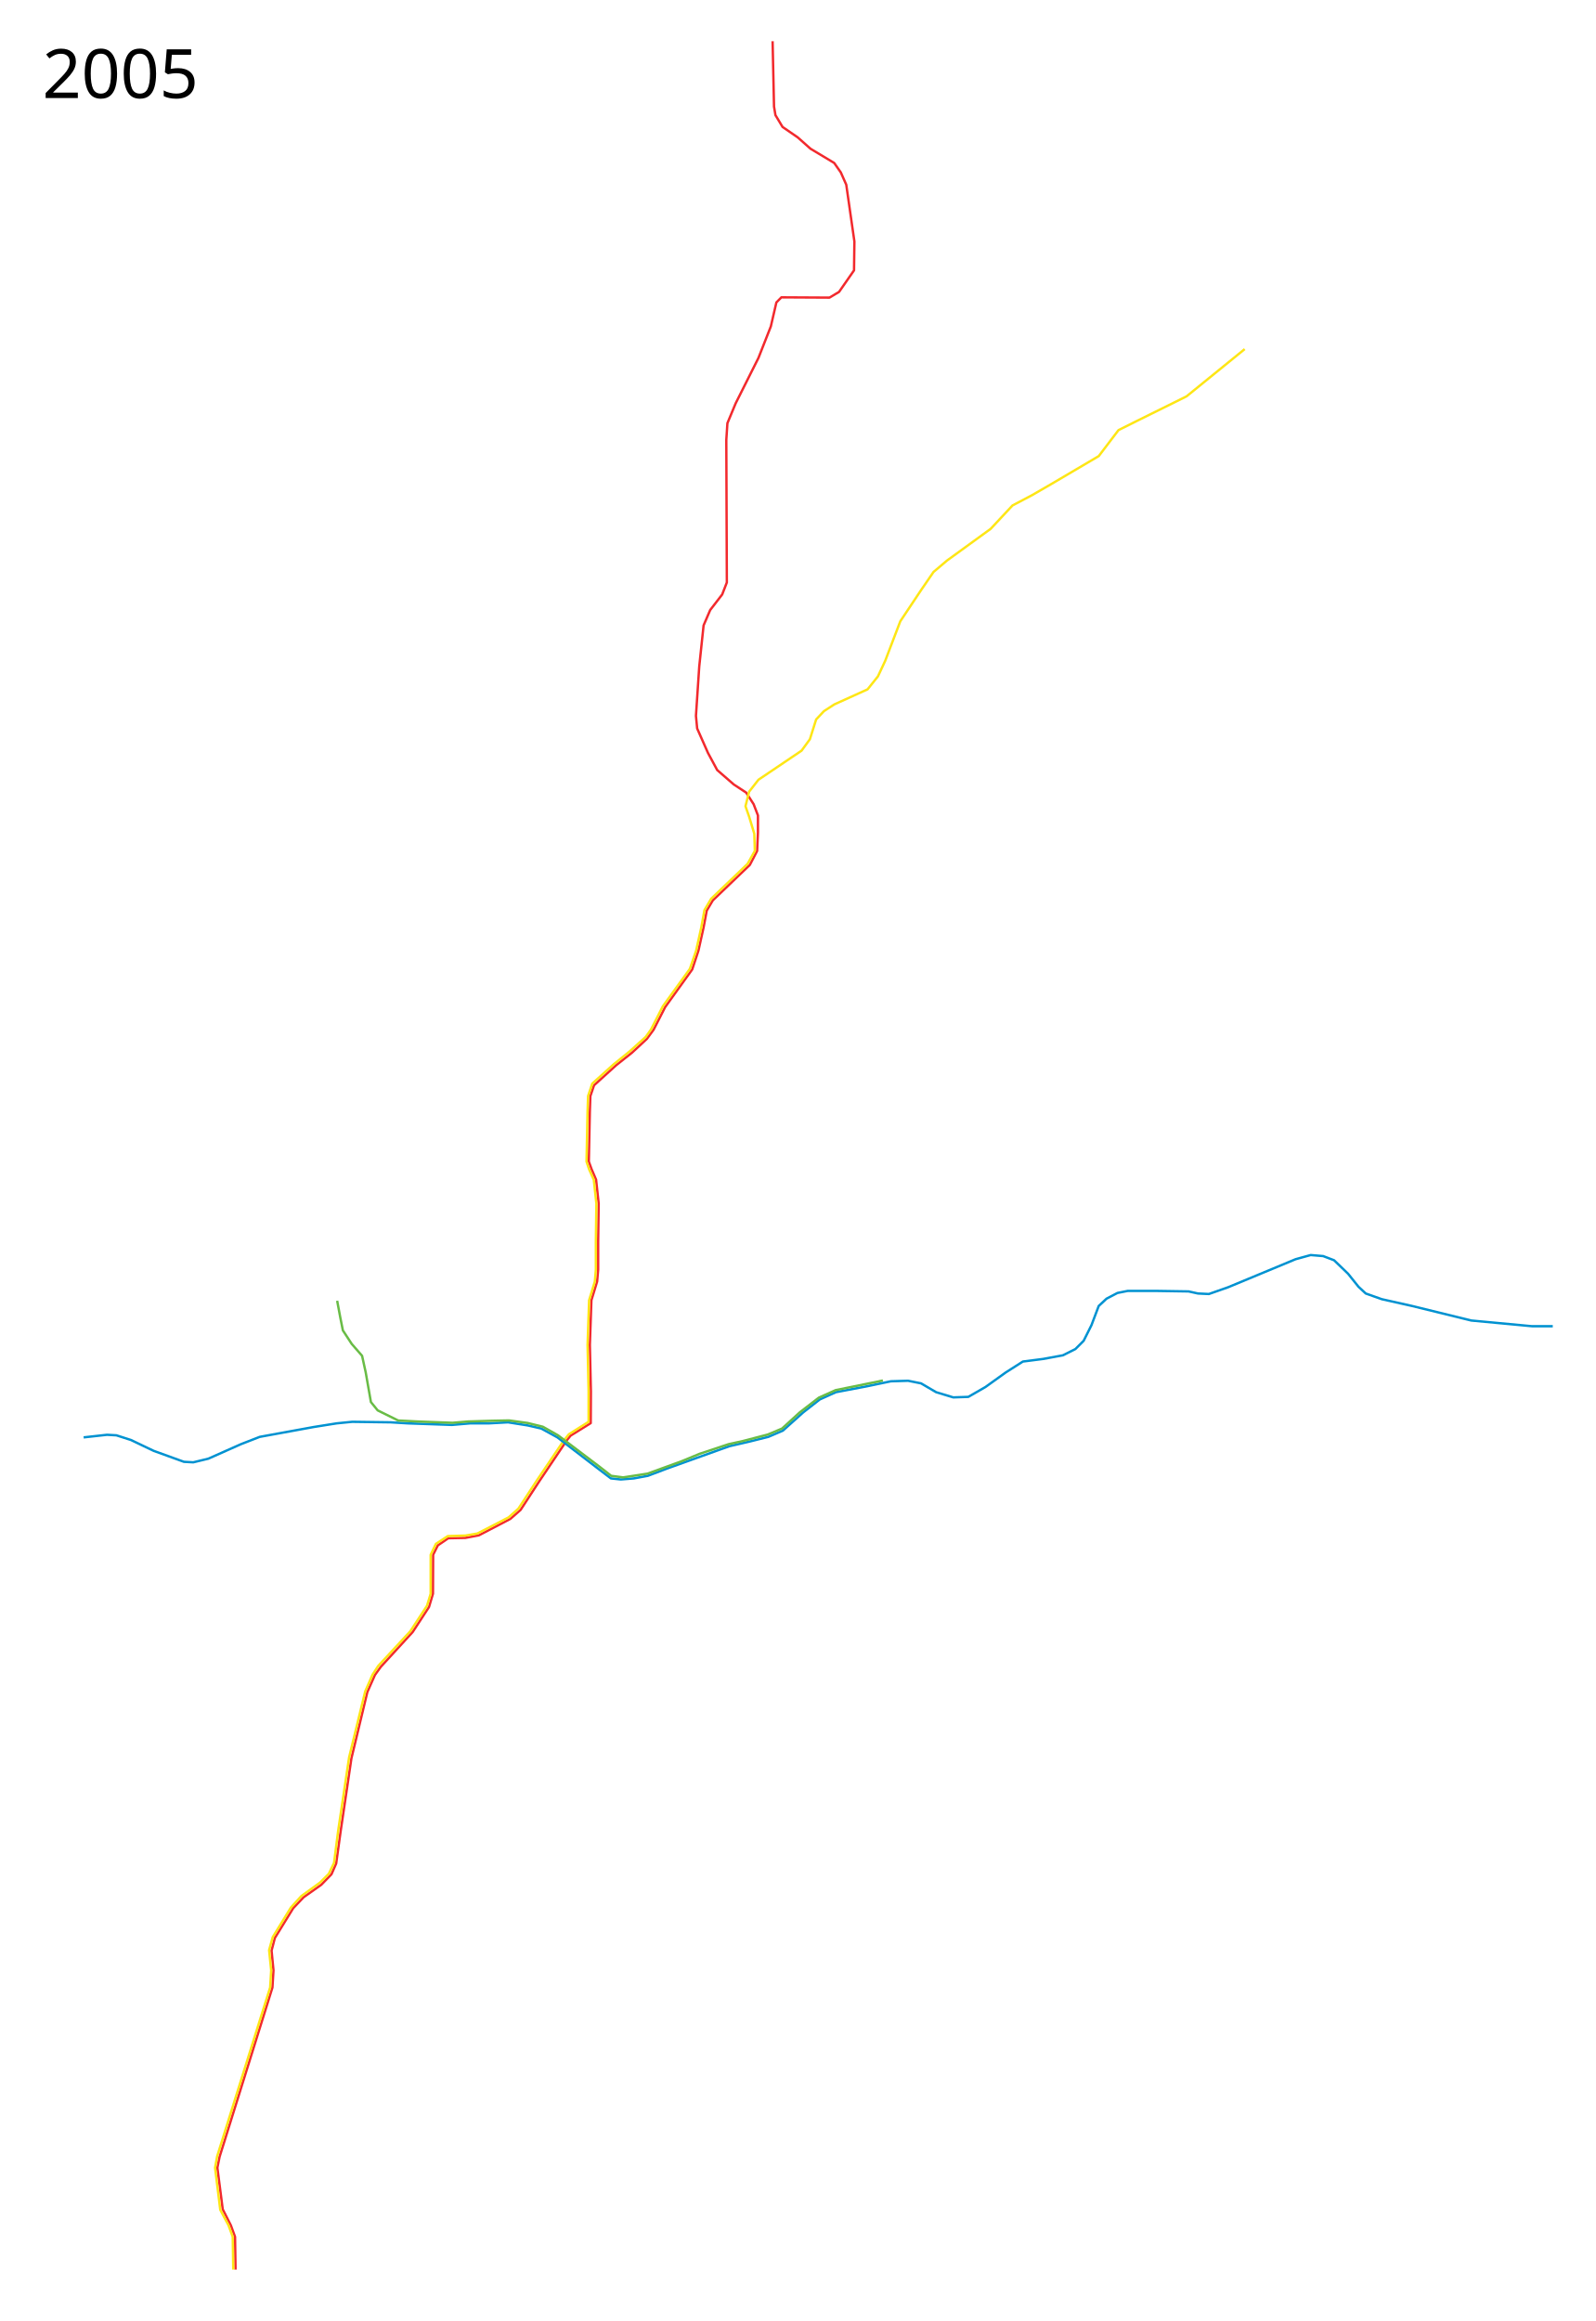
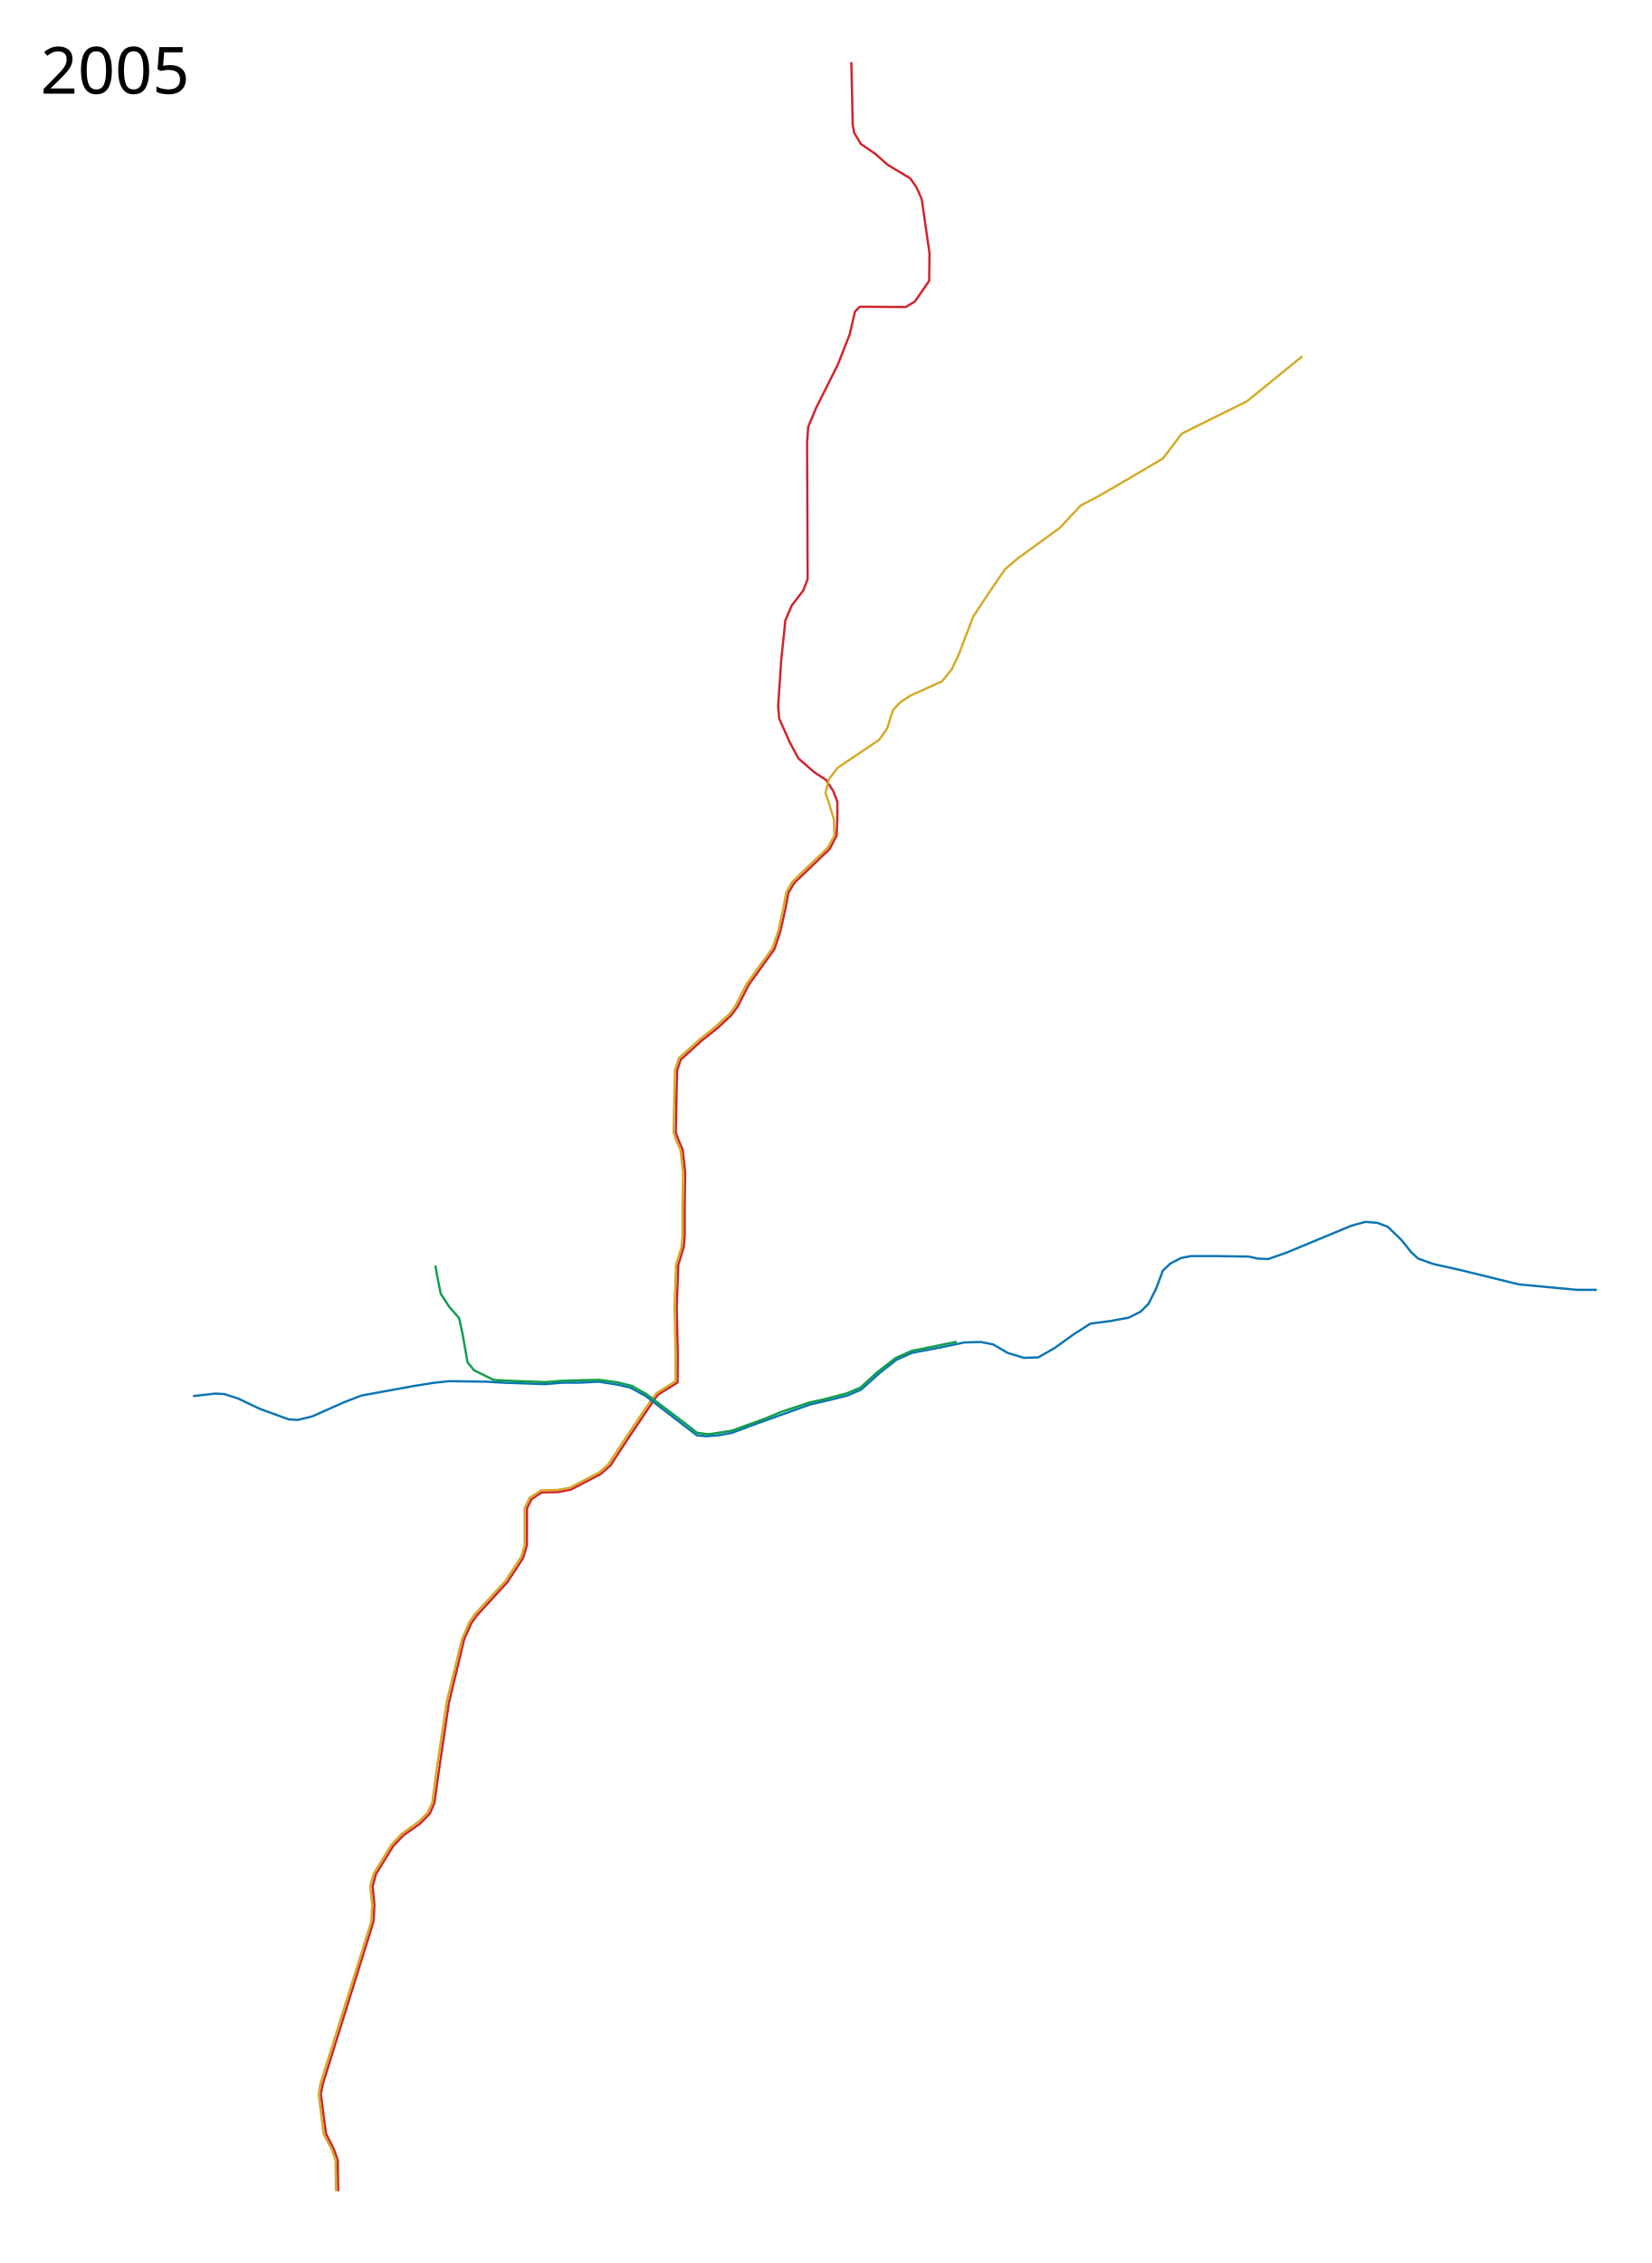
- <svg xmlns="http://www.w3.org/2000/svg" width="3369" height="4900">
-   <path d="M497.274 4791.403l-1.097-69.09-8.773-24.128-17.193-33.96-11.32-87.771 4.74-23.42 111.507-357.128 2.194-36.19-4.033-41.71 6.97-26.71 38.737-62.864 21.933-23.067 37.36-26.392 21.471-22.179 9.906-22.677 9.481-68.347 22.677-153.572 33.643-139.985 16.06-36.154 12.418-17.23 67.287-73.477 34.387-52.677 8.383-28.052.354-82.251 9.906-19.848 22.042-15.036 35.873-.744 28.759-5.447 66.508-34.704 21.544-18.997 39.834-61.025 57.734-85.858 8.103-9.942 42.38-26.32.354-67.533-2.193-97.605 3.29-94.314 12.063-39.48 2.194-25.224v-59.22l1.096-80.059-5.483-50.447-9.517-22.287-5.837-16.097 2.194-106.378 1.096-31.803 7.713-22.785 46.732-42.345 33.643-26.71 31.169-28.94 14.149-19.242 24.516-47.936 57.028-79.314 13.16-39.799 10.967-49.35 6.58-35.13 12.842-21.652 78.182-74.892 15.354-29.538 1.731-39.019-.01-35.837-9.09-23.701-15.698-24.464-26.26-17.224-34.976-30.414-19.453-36.127-22.84-51.674-2.55-26.547 6.934-104.257 9.188-86.803 13.933-32.417 25.354-32.9 9.804-25.348-1.133-300.801 2.32-35.384 17.514-42.127 48.12-95.897 26.061-66.351 11.698-50.634 10.561-10.692 101.53.566 20.196-12.035 31.63-45.514.773-60.994-17.172-119.798L1775 364l-14-20-50-30-27-24-32-22-15-25-3-18-3-138" fill="none" stroke="#f2292d" stroke-width="5" stroke-linejoin="round" />
-   <path d="M492.41 4791.429l-1.098-69.091-8.773-24.127-17.547-32.9-10.967-88.832 4.387-24.127 111.861-356.42 2.194-36.19-4.387-42.771 7.677-27.417 38.384-62.511 21.933-24.127 39.48-28.514 18.644-18.643 10.967-23.03 8.773-67.995 23.03-154.632 33.998-139.278 15.353-35.094 12.064-18.643 67.994-73.478 35.094-53.737 7.676-25.224v-82.25l10.967-23.03 25.224-16.451 37.287-1.097 25.224-4.386 65.8-33.998 20.837-18.643 39.48-60.317 57.028-84.445 9.87-12.063 41.674-26.32v-64.705l-2.193-97.604 3.29-94.315 12.063-39.48 2.194-25.224v-59.22l1.096-80.058-5.483-50.447-9.87-21.934-5.484-16.45 2.194-106.378 1.096-31.804 8.774-26.32 44.964-40.577 33.997-27.417 33.997-30.707 10.967-15.354 25.223-49.35 57.028-78.961 13.16-38.384 10.967-49.35 6.58-36.191 14.256-24.127 76.768-73.478 15.354-27.417-1.097-36.19-10.967-36.19-7.677-21.934 7.677-30.707 19.74-25.224 91.025-61.414 17.547-24.127 13.16-41.673 16.45-17.547 21.934-14.257 70.187-31.804 21.934-27.417 15.353-32.9 31.804-83.348 43.867-65.8 26.32-38.385 28.514-24.127 92.121-66.897 46.06-49.35 41.674-21.934 41.674-24.127 98.701-58.124 41.674-54.834 37.287-18.644 106.378-52.64 122.828-99.798" fill="none" stroke="#fee615" stroke-width="5" stroke-linejoin="round" />
-   <path d="M176.565 3034.548l49.351-5.483 19.74 1.096 30.707 9.87 48.254 23.03 63.608 23.03 19.74 1.097 31.804-7.676 69.09-30.707 39.48-15.354 114.056-20.837 48.253-7.677 32.9-3.29 81.155 1.097 36.19 2.193 93.218 3.29 38.384-3.29h39.48l40.578-2.193 41.674 6.58 28.513 6.58 33.997 18.644 89.928 69.09 23.03 17.547 20.837 2.194 27.417-2.194 29.61-5.483 40.578-15.353 131.601-47.158 42.77-9.87 39.481-9.87 30.707-13.16 42.77-38.384 35.095-27.417 33.997-15.353 63.607-12.064 52.64-10.967 36.191-1.096 27.417 5.483 31.804 18.644 36.19 10.966 31.804-1.096 36.19-20.837 42.77-30.707 36.191-23.03 42.77-5.484 41.675-7.677 26.32-13.16 17.547-17.547 16.45-32.9 15.354-40.577 16.45-15.354 23.03-12.063 21.934-4.387h58.124l70.187 1.097 19.74 4.387 23.03 1.096 40.578-14.257 142.568-59.22 31.804-8.774 26.32 2.194 23.03 8.773 29.61 28.514 21.934 27.417 15.354 14.257 33.997 12.063 63.607 14.257 125.022 30.707 128.311 12.063h43.868" fill="none" stroke="#0092d1" stroke-width="5" stroke-linejoin="round" />
-   <path d="M711.745 2746.121l6.58 35.094 5.484 27.417 18.643 28.513 21.934 25.224 7.676 35.094 10.967 62.51 14.257 17.547 43.319 21.386 41.125 2.096 73.398 2.742 33.27-2.79 51.254-1.5 34.95-.693 39.36 5.406 32.068 7.899 31.9 18.047 87.638 66.3 24.676 19.29 25.223 3.29 32.352-4.936 19.079-2.983 71.464-25.95 38.866-16.03 60.785-20.193 30.884-6.821 51.996-13.564 30.013-12.612 37.53-34.239 40.19-31.013 35.545-15.902 99.636-20.289" fill="none" stroke="#69bc46" stroke-width="5" stroke-linejoin="round" />
-   <text x="89.453" y="206.961" style="line-height:125%;-inkscape-font-specification:Sans" font-size="144px" font-weight="400" letter-spacing="0" word-spacing="0" font-family="Sans">
-     <tspan x="89.453" y="206.961">2005</tspan>
+ <svg xmlns="http://www.w3.org/2000/svg" width="3650" height="5000" viewBox="-250 0 3650 5000">
+   <path d="M497.274 4841.403l-1.097-69.09-8.773-24.128-17.193-33.96-11.32-87.771 4.74-23.42 111.507-357.128 2.194-36.19-4.033-41.71 6.97-26.71 38.737-62.864 21.933-23.067 37.36-26.392 21.471-22.179 9.906-22.677 9.481-68.347 22.677-153.572 33.643-139.985 16.06-36.154 12.418-17.23 67.287-73.477 34.387-52.677 8.383-28.052.354-82.251 9.906-19.848 22.042-15.036 35.873-.744 28.759-5.447 66.508-34.704 21.544-18.997 39.834-61.025 57.734-85.858 8.103-9.942 42.38-26.32.354-67.533-2.193-97.605 3.29-94.314 12.063-39.48 2.194-25.224v-59.22l1.096-80.059-5.483-50.447-9.517-22.287-5.837-16.097 2.194-106.378 1.096-31.803 7.713-22.785 46.732-42.345 33.643-26.71 31.169-28.94 14.149-19.242 24.516-47.936 57.028-79.314 13.16-39.799 10.967-49.35 6.58-35.13 12.842-21.652 78.182-74.892 15.354-29.538 1.731-39.019-.01-35.837-9.09-23.701-15.698-24.464-26.26-17.224-34.976-30.414-19.453-36.127-22.84-51.674-2.55-26.547 6.934-104.257 9.188-86.803 13.933-32.417 25.354-32.9 9.804-25.348-1.133-300.801 2.32-35.384 17.514-42.127 48.12-95.897 26.061-66.351 11.698-50.634 10.561-10.692 101.53.566 20.196-12.035 31.63-45.514.773-60.994-17.172-119.798L1775 414l-14-20-50-30-27-24-32-22-15-25-3-18-3-138" fill="none" stroke="#d2222c" stroke-width="5" stroke-linejoin="round" />
+   <path d="M492.41 4841.429l-1.098-69.091-8.773-24.127-17.547-32.9-10.967-88.832 4.387-24.127 111.861-356.42 2.194-36.19-4.387-42.771 7.677-27.417 38.384-62.511 21.933-24.127 39.48-28.514 18.644-18.643 10.967-23.03 8.773-67.995 23.03-154.632 33.998-139.278 15.353-35.094 12.064-18.643 67.994-73.478 35.094-53.737 7.676-25.224v-82.25l10.967-23.03 25.224-16.451 37.287-1.097 25.224-4.386 65.8-33.998 20.837-18.643 39.48-60.317 57.028-84.445 9.87-12.063 41.674-26.32v-64.705l-2.193-97.604 3.29-94.315 12.063-39.48 2.194-25.224v-59.22l1.096-80.058-5.483-50.447-9.87-21.934-5.484-16.45 2.194-106.378 1.096-31.804 8.774-26.32 44.964-40.577 33.997-27.417 33.997-30.707 10.967-15.354 25.223-49.35 57.028-78.961 13.16-38.384 10.967-49.35 6.58-36.191 14.256-24.127 76.768-73.478 15.354-27.417-1.097-36.19-10.967-36.19-7.677-21.934 7.677-30.707 19.74-25.224 91.025-61.414 17.547-24.127 13.16-41.674 16.45-17.546 21.934-14.257 70.187-31.804 21.934-27.417 15.353-32.9 31.804-83.348 43.867-65.8 26.32-38.385 28.514-24.127 92.121-66.897 46.06-49.35 41.674-21.934 41.674-24.127 98.701-58.124 41.674-54.834 37.287-18.644 106.378-52.64 122.828-99.798" fill="none" stroke="#d5aa28" stroke-width="5" stroke-linejoin="round" />
+   <path d="M176.565 3084.548l49.351-5.483 19.74 1.096 30.707 9.87 48.254 23.03 63.608 23.03 19.74 1.097 31.804-7.676 69.09-30.707 39.48-15.354 114.056-20.837 48.253-7.677 32.9-3.29 81.155 1.097 36.19 2.193 93.218 3.29 38.384-3.29h39.48l40.578-2.193 41.674 6.58 28.513 6.58 33.997 18.644 89.928 69.09 23.03 17.547 20.837 2.194 27.417-2.194 29.61-5.483 40.578-15.353 131.601-47.158 42.77-9.87 39.481-9.87 30.707-13.16 42.77-38.384 35.095-27.417 33.997-15.353 63.607-12.064 52.64-10.967 36.191-1.096 27.417 5.483 31.804 18.644 36.19 10.966 31.804-1.096 36.19-20.837 42.77-30.707 36.191-23.03 42.77-5.484 41.675-7.677 26.32-13.16 17.547-17.547 16.45-32.9 15.354-40.577 16.45-15.354 23.03-12.063 21.934-4.387h58.124l70.187 1.097 19.74 4.387 23.03 1.096 40.578-14.257 142.568-59.22 31.804-8.774 26.32 2.194 23.03 8.773 29.61 28.514 21.934 27.417 15.354 14.257 33.997 12.063 63.607 14.257 125.022 30.707 128.311 12.063h43.868" fill="none" stroke="#0b75b3" stroke-width="5" stroke-linejoin="round" />
+   <path d="M711.745 2796.121l6.58 35.094 5.484 27.417 18.643 28.513 21.934 25.224 7.676 35.094 10.967 62.51 14.257 17.547 43.319 21.386 41.125 2.096 73.398 2.742 33.27-2.79 51.254-1.5 34.95-.693 39.36 5.406 32.068 7.899 31.9 18.047 87.638 66.3 24.676 19.29 25.223 3.29 32.352-4.936 19.079-2.983 71.464-25.95 38.866-16.03 60.785-20.193 30.884-6.821 51.996-13.564 30.013-12.612 37.53-34.239 40.19-31.013 35.545-15.902 99.636-20.289" fill="none" stroke="#0f9e4c" stroke-width="5" stroke-linejoin="round" />
+   <text style="-inkscape-font-specification:Sans" y="206.961" x="-160.547" font-weight="400" font-size="144px" font-family="Sans">
+     <tspan y="206.961" x="-160.547">2005</tspan>
  </text>
+   <text style="-inkscape-font-specification:Sans" y="4897.961" x="-160.547" font-weight="400" font-size="144px" font-family="Sans" />
</svg>
